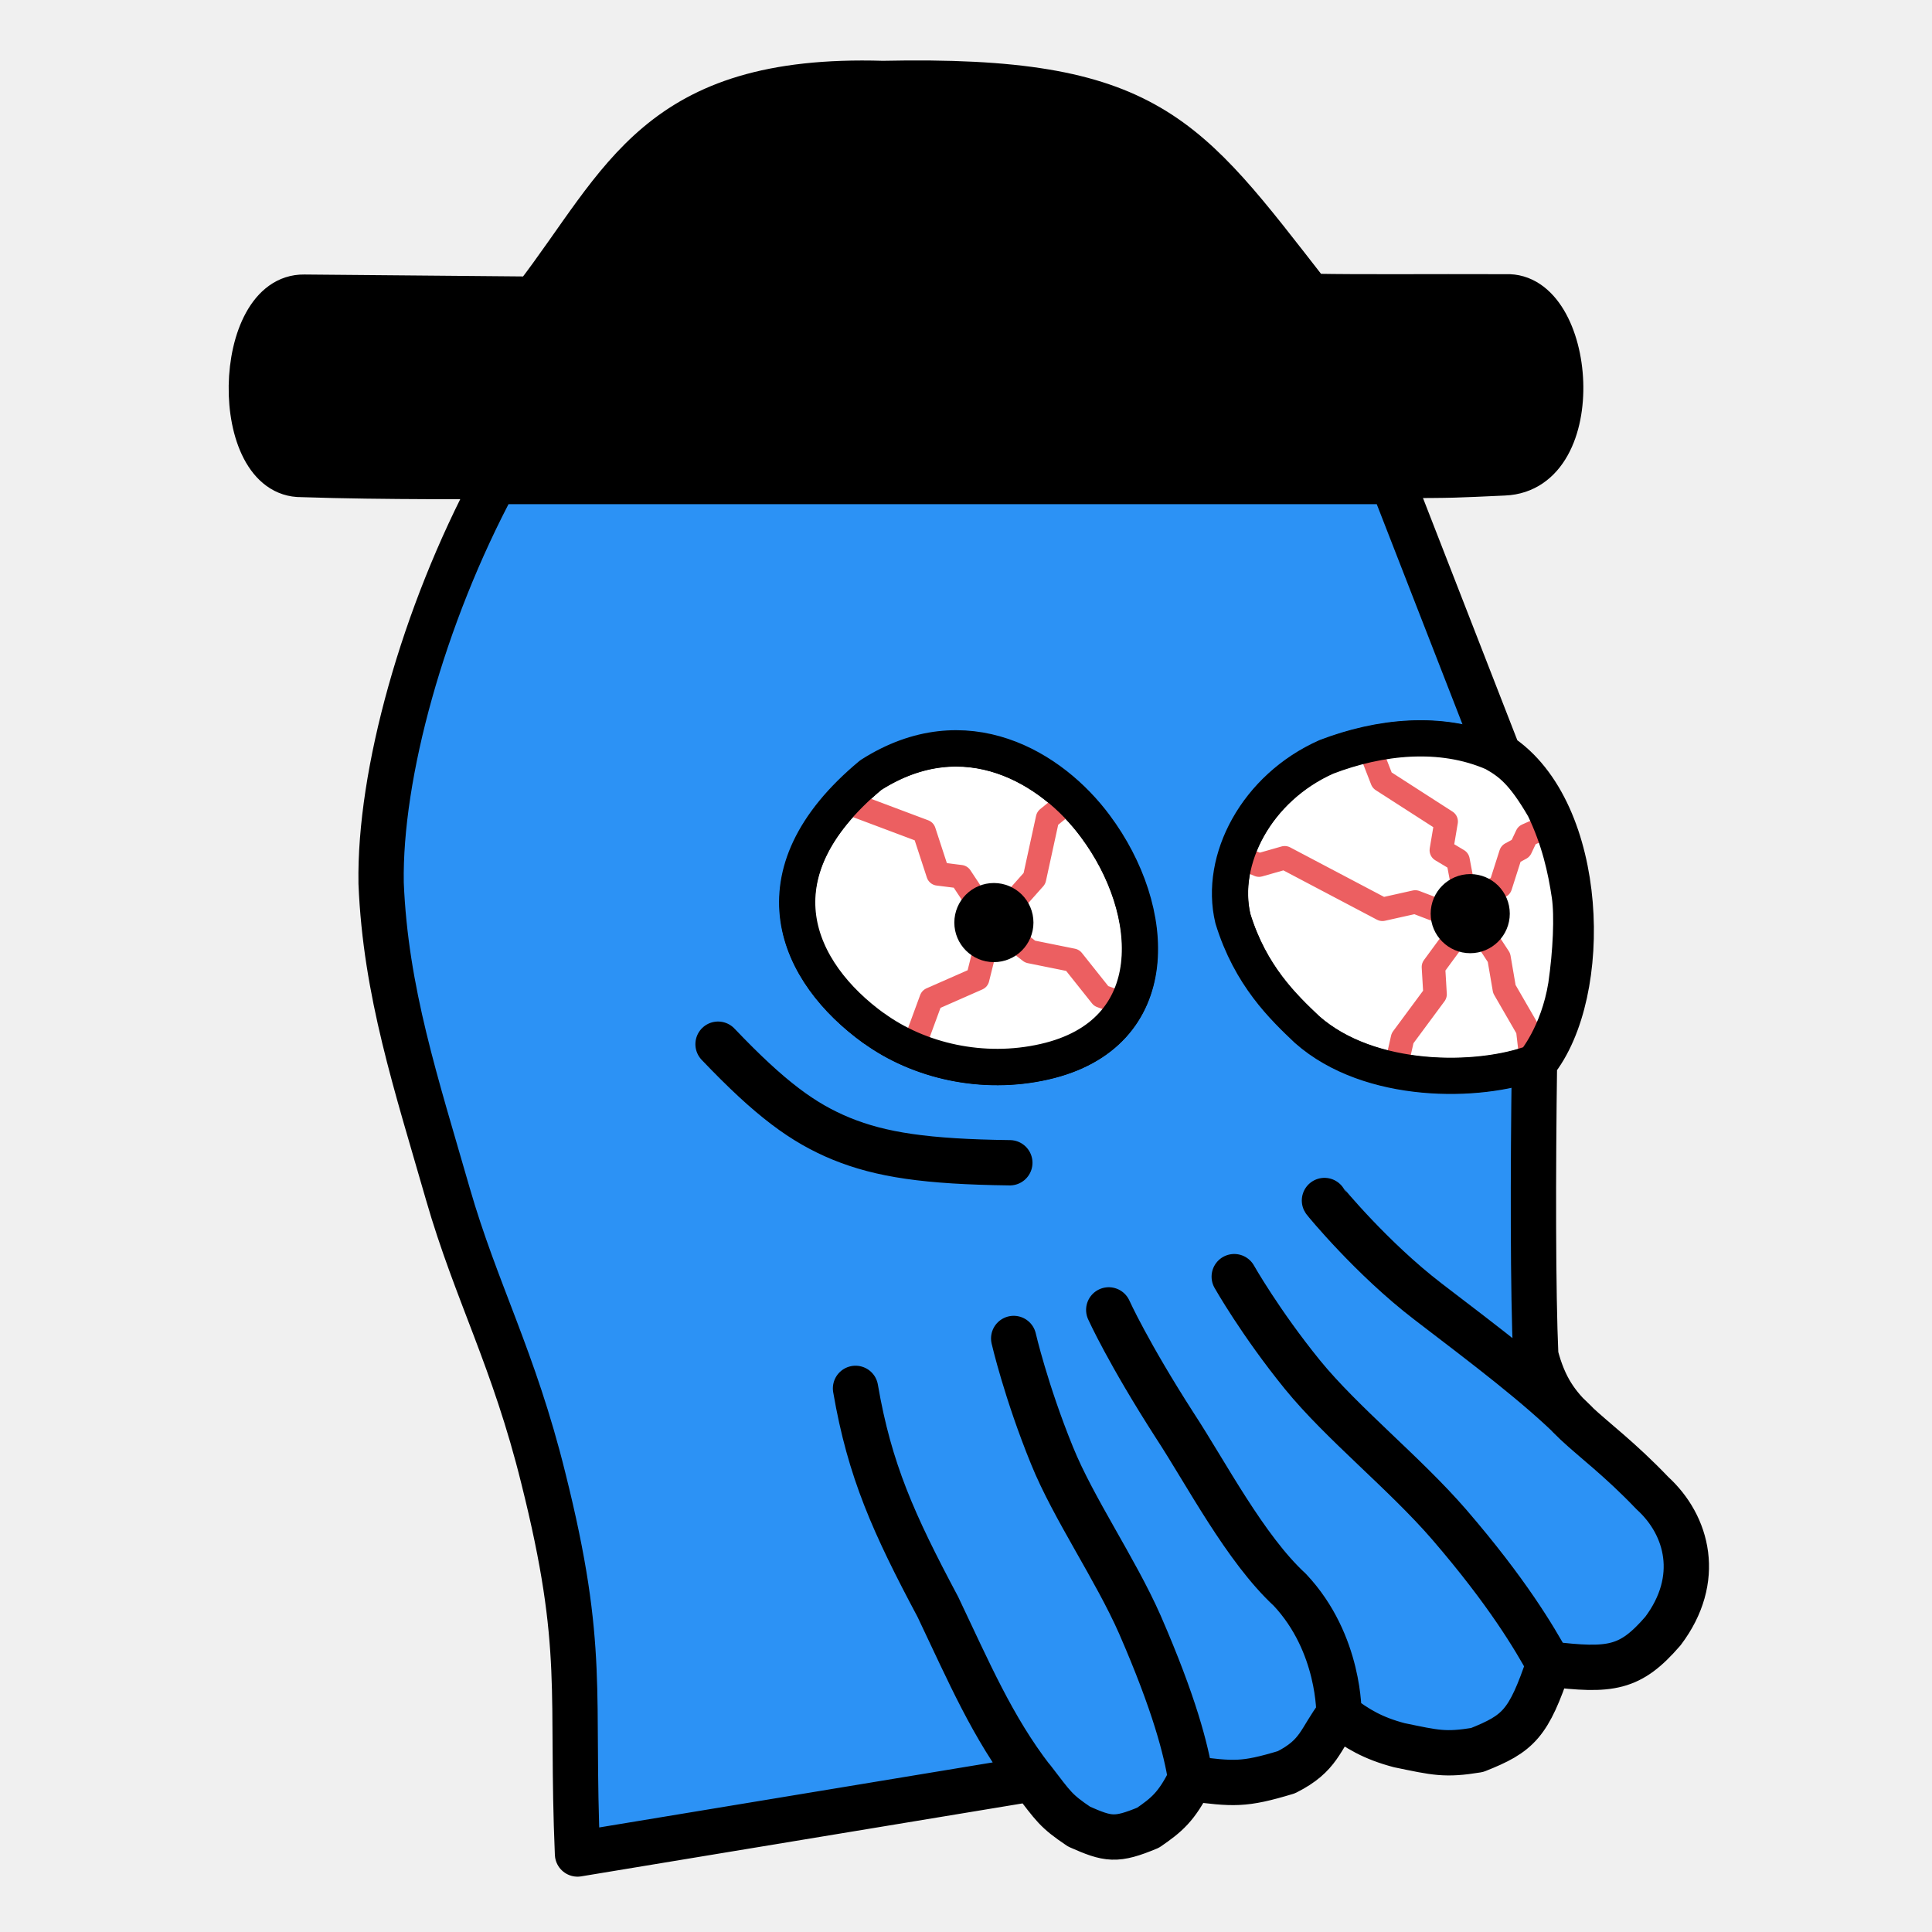
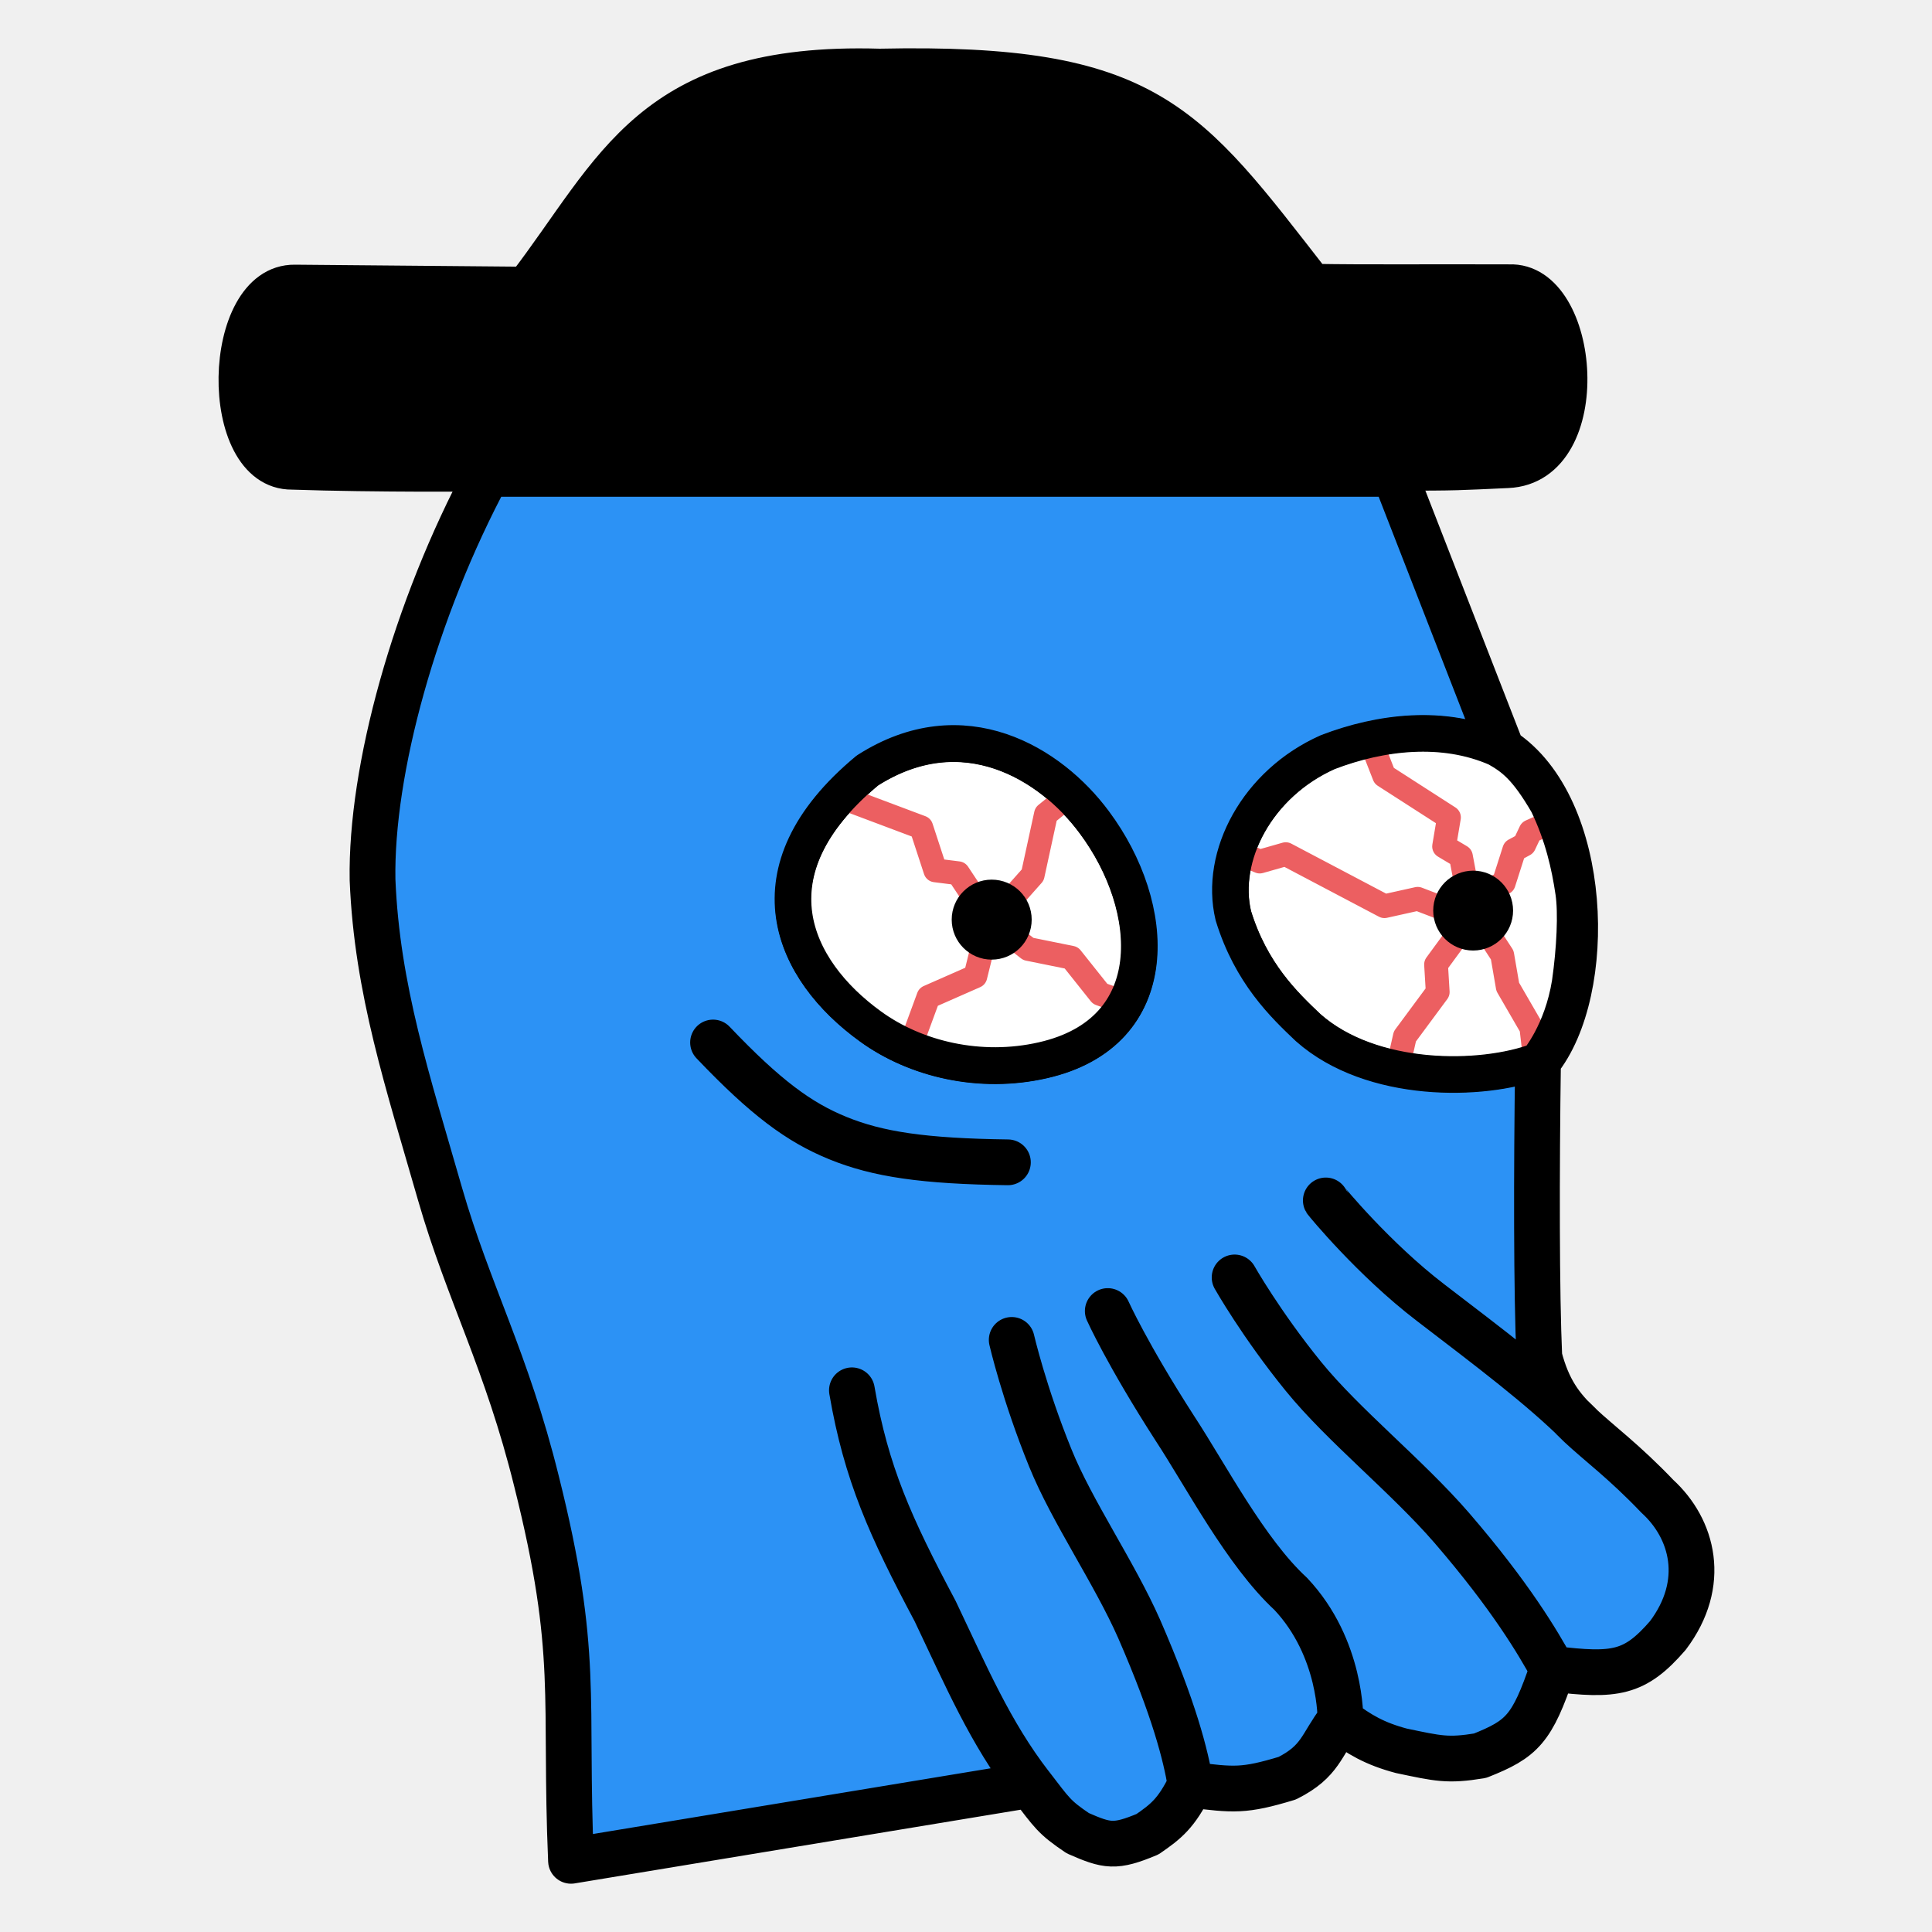
- <svg xmlns="http://www.w3.org/2000/svg" viewBox="0 0 24.003 24.003" width="1" height="1">
-   <path d="M 12.823,22.101 C 12.329,21.46 12.037,20.772 11.652,19.964 11.103,18.933 10.804,18.27 10.629,17.249 m 5.826,-2.334 c 0.004,0.008 0.589,0.721 1.286,1.255 0.733,0.561 1.369,1.04 1.839,1.507 m -4.246,-1.816 c 0,0 0.324,0.573 0.846,1.216 0.491,0.604 1.271,1.224 1.824,1.863 0.729,0.846 1.059,1.411 1.235,1.729 m -5.464,-4.395 c 0,0 0.238,0.53 0.822,1.438 0.386,0.589 0.873,1.528 1.427,2.039 0.631,0.67 0.611,1.551 0.611,1.551 m -4.041,-4.673 c 0,0 0.152,0.659 0.476,1.454 0.265,0.655 0.787,1.409 1.091,2.099 0.433,0.994 0.572,1.551 0.633,1.917 M 12.546,14.446 C 11.509,14.433 10.945,14.348 10.454,14.148 9.978,13.953 9.57,13.654 8.921,12.973 m -1.746,10.061 c -0.086,-2.011 0.109,-2.541 -0.425,-4.67 -0.366,-1.481 -0.834,-2.311 -1.185,-3.528 -0.394,-1.372 -0.775,-2.514 -0.83,-3.863 -0.023,-1.345 0.516,-3.319 1.413,-4.991 l 11.149,9.39e-5 1.323,3.397 c 1.076,0.698 1.142,2.966 0.444,3.82 -0.019,1.376 -0.019,2.861 0.016,3.641 0.21,0.807 0.635,0.858 1.45,1.711 0.44,0.401 0.615,1.07 0.13,1.713 -0.407,0.47 -0.646,0.502 -1.417,0.409 -0.252,0.744 -0.375,0.864 -0.892,1.069 -0.399,0.065 -0.512,0.034 -0.967,-0.06 -0.328,-0.087 -0.521,-0.202 -0.752,-0.378 -0.236,0.308 -0.236,0.505 -0.65,0.714 -0.535,0.162 -0.655,0.146 -1.19,0.079 -0.172,0.352 -0.302,0.454 -0.528,0.61 -0.399,0.166 -0.495,0.147 -0.857,-0.013 -0.294,-0.198 -0.313,-0.245 -0.582,-0.594 z" style="fill:#2c92f5;stroke:#000000;stroke-width:0.563;stroke-linecap:round;stroke-linejoin:round;" />
-   <path d="m 6.148,5.981 c 0,0 -1.386,0.011 -2.4,-0.024 -0.943,0.012 -0.9,-2.339 0.031,-2.327 l 2.828,0.025 c 1.095,-1.427 1.522,-2.765 4.36,-2.68 3.336,-0.071 3.787,0.657 5.337,2.645 0.67,0.012 1.376,0.002 2.405,0.006 0.9,-0.039 1.084,2.265 -0.019,2.311 -0.608,0.027 -0.59,0.032 -1.396,0.032 z" style="fill:#000000;stroke:#000000;stroke-width:0.439;stroke-linecap:round;stroke-linejoin:round;" />
-   <path d="m 18.562,9.353 c -0.662,-0.29 -1.428,-0.2 -2.079,0.049 -0.869,0.386 -1.337,1.279 -1.162,2.011 0.218,0.709 0.627,1.098 0.92,1.376 0.78,0.69 2.14,0.668 2.823,0.411 0,0 0.299,-0.347 0.398,-0.958 0.06,-0.414 0.081,-0.865 0.044,-1.118 -0.049,-0.332 -0.131,-0.699 -0.319,-1.089 C 18.925,9.584 18.763,9.467 18.562,9.353 Z m -7.707,3.429 c -0.955,-0.69 -1.532,-1.902 -0.035,-3.146 1.177,-0.752 2.253,-0.086 2.787,0.635 0.78,1.045 0.881,2.584 -0.631,2.927 -0.768,0.175 -1.563,-0.012 -2.12,-0.417 z" style="fill:#ffffff;stroke:#000000;stroke-width:0.439;stroke-linecap:round;stroke-linejoin:round;" />
-   <path d="m 12.23,11.822 -0.084,0.337 -0.577,0.254 -0.221,0.601 m 1.202,-1.384 0.248,0.193 0.529,0.107 0.354,0.445 0.267,0.095 m -1.48,-1.124 0.384,-0.432 0.163,-0.748 0.234,-0.19 m -2.705,0 0.937,0.352 0.173,0.529 0.28,0.035 0.277,0.418 m 5.893,0.302 -0.295,0.402 0.02,0.339 -0.404,0.546 -0.08,0.353 m 0.836,-2.211 -0.067,-0.354 -0.207,-0.124 0.06,-0.357 -0.796,-0.512 -0.127,-0.326 m 0.822,1.946 -0.283,-0.108 -0.408,0.091 -1.214,-0.64 -0.319,0.091 -0.238,-0.101 m 3.047,0.987 0.172,0.263 0.067,0.391 0.29,0.502 0.042,0.361 m -0.612,-2.024 0.231,-0.116 0.129,-0.404 0.123,-0.067 0.077,-0.163 0.193,-0.086" style="fill:none;stroke:#ec5f61;stroke-width:0.292px;stroke-linecap:round;stroke-linejoin:round" />
-   <path d="m 18.538,11.351 c 0,0.15 -0.122,0.272 -0.272,0.272 -0.15,0 -0.272,-0.122 -0.272,-0.272 0,-0.15 0.122,-0.272 0.272,-0.272 0.15,0 0.272,0.122 0.272,0.272 z m -5.918,0.111 c 0,0.15 -0.122,0.272 -0.272,0.272 -0.15,0 -0.272,-0.122 -0.272,-0.272 0,-0.15 0.122,-0.272 0.272,-0.272 0.15,0 0.272,0.122 0.272,0.272 z" style="fill:#000000;stroke:#000000;stroke-width:0.439;stroke-linecap:round;stroke-linejoin:round;" />
-   <path d="m 18.559,9.354 c -0.662,-0.29 -1.428,-0.2 -2.079,0.049 -0.869,0.386 -1.337,1.279 -1.162,2.011 0.218,0.709 0.627,1.098 0.92,1.376 0.78,0.69 2.14,0.668 2.823,0.411 0,0 0.299,-0.347 0.398,-0.958 0.06,-0.414 0.081,-0.865 0.044,-1.118 -0.049,-0.332 -0.131,-0.699 -0.319,-1.089 C 18.922,9.584 18.76,9.468 18.559,9.354 Z m -7.704,3.42 c -0.955,-0.69 -1.532,-1.902 -0.035,-3.146 1.177,-0.752 2.253,-0.086 2.787,0.635 0.78,1.045 0.881,2.584 -0.631,2.927 -0.768,0.175 -1.563,-0.012 -2.12,-0.417 z" style="fill:none;stroke:#000000;stroke-width:0.45;stroke-linecap:round;stroke-linejoin:round;" />
+ <svg xmlns="http://www.w3.org/2000/svg" viewBox="0 0 100 100" width="1" height="1">
+   <path d="M 53.334,92.388 C 51.255,89.69 50.024,86.794 48.403,83.392 46.093,79.051 44.833,76.262 44.095,71.962 m 24.529,-9.828 c 0.016,0.033 2.478,3.036 5.416,5.284 3.085,2.363 5.764,4.377 7.741,6.347 M 63.903,66.12 c 0,0 1.362,2.412 3.561,5.12 2.068,2.544 5.35,5.153 7.68,7.844 3.069,3.561 4.46,5.942 5.198,7.279 M 57.338,67.859 c 0,0 1.001,2.232 3.463,6.056 1.625,2.478 3.676,6.433 6.006,8.583 2.659,2.823 2.573,6.529 2.573,6.529 M 52.366,69.353 c 0,0 0.64,2.773 2.002,6.121 1.116,2.757 3.314,5.933 4.594,8.838 1.822,4.184 2.409,6.53 2.665,8.071 m -9.458,-32.221 c -4.368,-0.058 -6.741,-0.413 -8.808,-1.257 -2.003,-0.818 -3.724,-2.079 -6.454,-4.946 M 29.555,96.316 C 29.194,87.848 30.014,85.616 27.766,76.656 26.223,70.42 24.254,66.924 22.777,61.804 21.12,56.027 19.512,51.219 19.283,45.541 19.184,39.88 21.455,31.567 25.23,24.527 l 46.939,3.95e-4 5.568,14.301 c 4.529,2.938 4.808,12.489 1.871,16.083 -0.082,5.793 -0.082,12.046 0.066,15.328 0.886,3.397 2.675,3.61 6.105,7.204 1.854,1.69 2.589,4.506 0.546,7.213 -1.715,1.977 -2.722,2.114 -5.965,1.72 -1.06,3.133 -1.58,3.637 -3.754,4.5 -1.681,0.275 -2.155,0.145 -4.073,-0.255 -1.38,-0.367 -2.195,-0.85 -3.167,-1.59 -0.995,1.295 -0.993,2.128 -2.738,3.008 -2.251,0.681 -2.759,0.615 -5.01,0.334 -0.723,1.484 -1.272,1.91 -2.224,2.566 -1.678,0.699 -2.082,0.618 -3.608,-0.053 -1.236,-0.834 -1.319,-1.03 -2.451,-2.5 z" style="fill:#2c92f5;stroke:#000000;stroke-width:2.368;stroke-linecap:round;stroke-linejoin:round" />
+   <path d="m 25.232,24.521 c 0,0 -5.835,0.047 -10.102,-0.101 -3.971,0.049 -3.791,-9.846 0.131,-9.797 l 11.905,0.105 C 31.777,8.721 33.574,3.088 45.521,3.443 59.566,3.144 61.466,6.208 67.989,14.58 c 2.823,0.049 5.793,0.01 10.125,0.027 3.791,-0.164 4.562,9.535 -0.082,9.732 -2.56,0.115 -2.483,0.136 -5.877,0.136 z" style="fill:#000000;stroke:#000000;stroke-width:1.846;stroke-linecap:round;stroke-linejoin:round" />
+   <path d="m 77.496,38.72 c -2.785,-1.221 -6.011,-0.843 -8.752,0.208 -3.66,1.625 -5.629,5.383 -4.89,8.468 0.919,2.987 2.638,4.623 3.873,5.793 3.282,2.905 9.011,2.812 11.883,1.729 0,0 1.261,-1.463 1.674,-4.032 0.251,-1.742 0.342,-3.642 0.184,-4.707 -0.207,-1.399 -0.554,-2.945 -1.342,-4.586 -1.102,-1.901 -1.784,-2.393 -2.63,-2.872 z M 45.047,53.155 C 41.026,50.251 38.597,45.147 44.899,39.912 c 4.956,-3.167 9.485,-0.361 11.734,2.675 3.282,4.398 3.709,10.88 -2.659,12.325 -3.233,0.738 -6.581,-0.049 -8.927,-1.756 z" style="fill:#ffffff;stroke:#000000;stroke-width:1.846;stroke-linecap:round;stroke-linejoin:round" />
+   <path d="m 50.837,49.113 -0.352,1.419 -2.428,1.069 -0.932,2.532 m 5.058,-5.828 1.042,0.814 2.226,0.451 1.491,1.873 1.126,0.401 m -6.232,-4.732 1.617,-1.821 0.685,-3.15 0.987,-0.799 m -11.386,0 3.945,1.482 0.729,2.226 1.18,0.148 1.166,1.76 m 24.812,1.269 -1.241,1.694 0.086,1.427 -1.7,2.297 -0.337,1.487 m 3.52,-9.309 -0.282,-1.492 -0.871,-0.52 0.252,-1.501 -3.352,-2.155 -0.536,-1.371 m 3.462,8.194 -1.192,-0.456 -1.72,0.382 -5.11,-2.693 -1.344,0.383 -1.002,-0.424 m 12.829,4.154 0.723,1.109 0.284,1.646 1.223,2.112 0.175,1.519 m -2.577,-8.521 0.972,-0.487 0.544,-1.702 0.519,-0.281 0.325,-0.687 0.814,-0.364" style="fill:none;stroke:#ec5f61;stroke-width:1.231px;stroke-linecap:round;stroke-linejoin:round" />
+   <path d="m 77.394,47.132 c 0,0.632 -0.512,1.144 -1.144,1.144 -0.632,0 -1.144,-0.512 -1.144,-1.144 0,-0.632 0.512,-1.144 1.144,-1.144 0.632,0 1.144,0.512 1.144,1.144 z m -24.917,0.468 c 0,0.634 -0.514,1.147 -1.147,1.147 -0.634,0 -1.147,-0.514 -1.147,-1.147 0,-0.634 0.514,-1.147 1.147,-1.147 0.634,0 1.147,0.514 1.147,1.147 z" style="fill:#000000;stroke:#000000;stroke-width:1.846;stroke-linecap:round;stroke-linejoin:round" />
+   <path d="m 77.481,38.722 c -2.785,-1.221 -6.011,-0.843 -8.752,0.208 -3.66,1.625 -5.629,5.383 -4.89,8.468 0.919,2.987 2.638,4.623 3.873,5.793 3.282,2.905 9.011,2.812 11.883,1.729 0,0 1.261,-1.463 1.674,-4.032 0.251,-1.742 0.342,-3.642 0.184,-4.707 C 81.247,44.782 80.9,43.236 80.111,41.594 79.009,39.694 78.327,39.202 77.481,38.722 Z M 45.047,53.119 c -4.021,-2.905 -6.449,-8.008 -0.148,-13.244 4.956,-3.167 9.485,-0.361 11.734,2.675 3.282,4.398 3.709,10.88 -2.659,12.325 -3.233,0.738 -6.581,-0.049 -8.927,-1.756 z" style="fill:none;stroke:#000000;stroke-width:1.895;stroke-linecap:round;stroke-linejoin:round" />
</svg>
